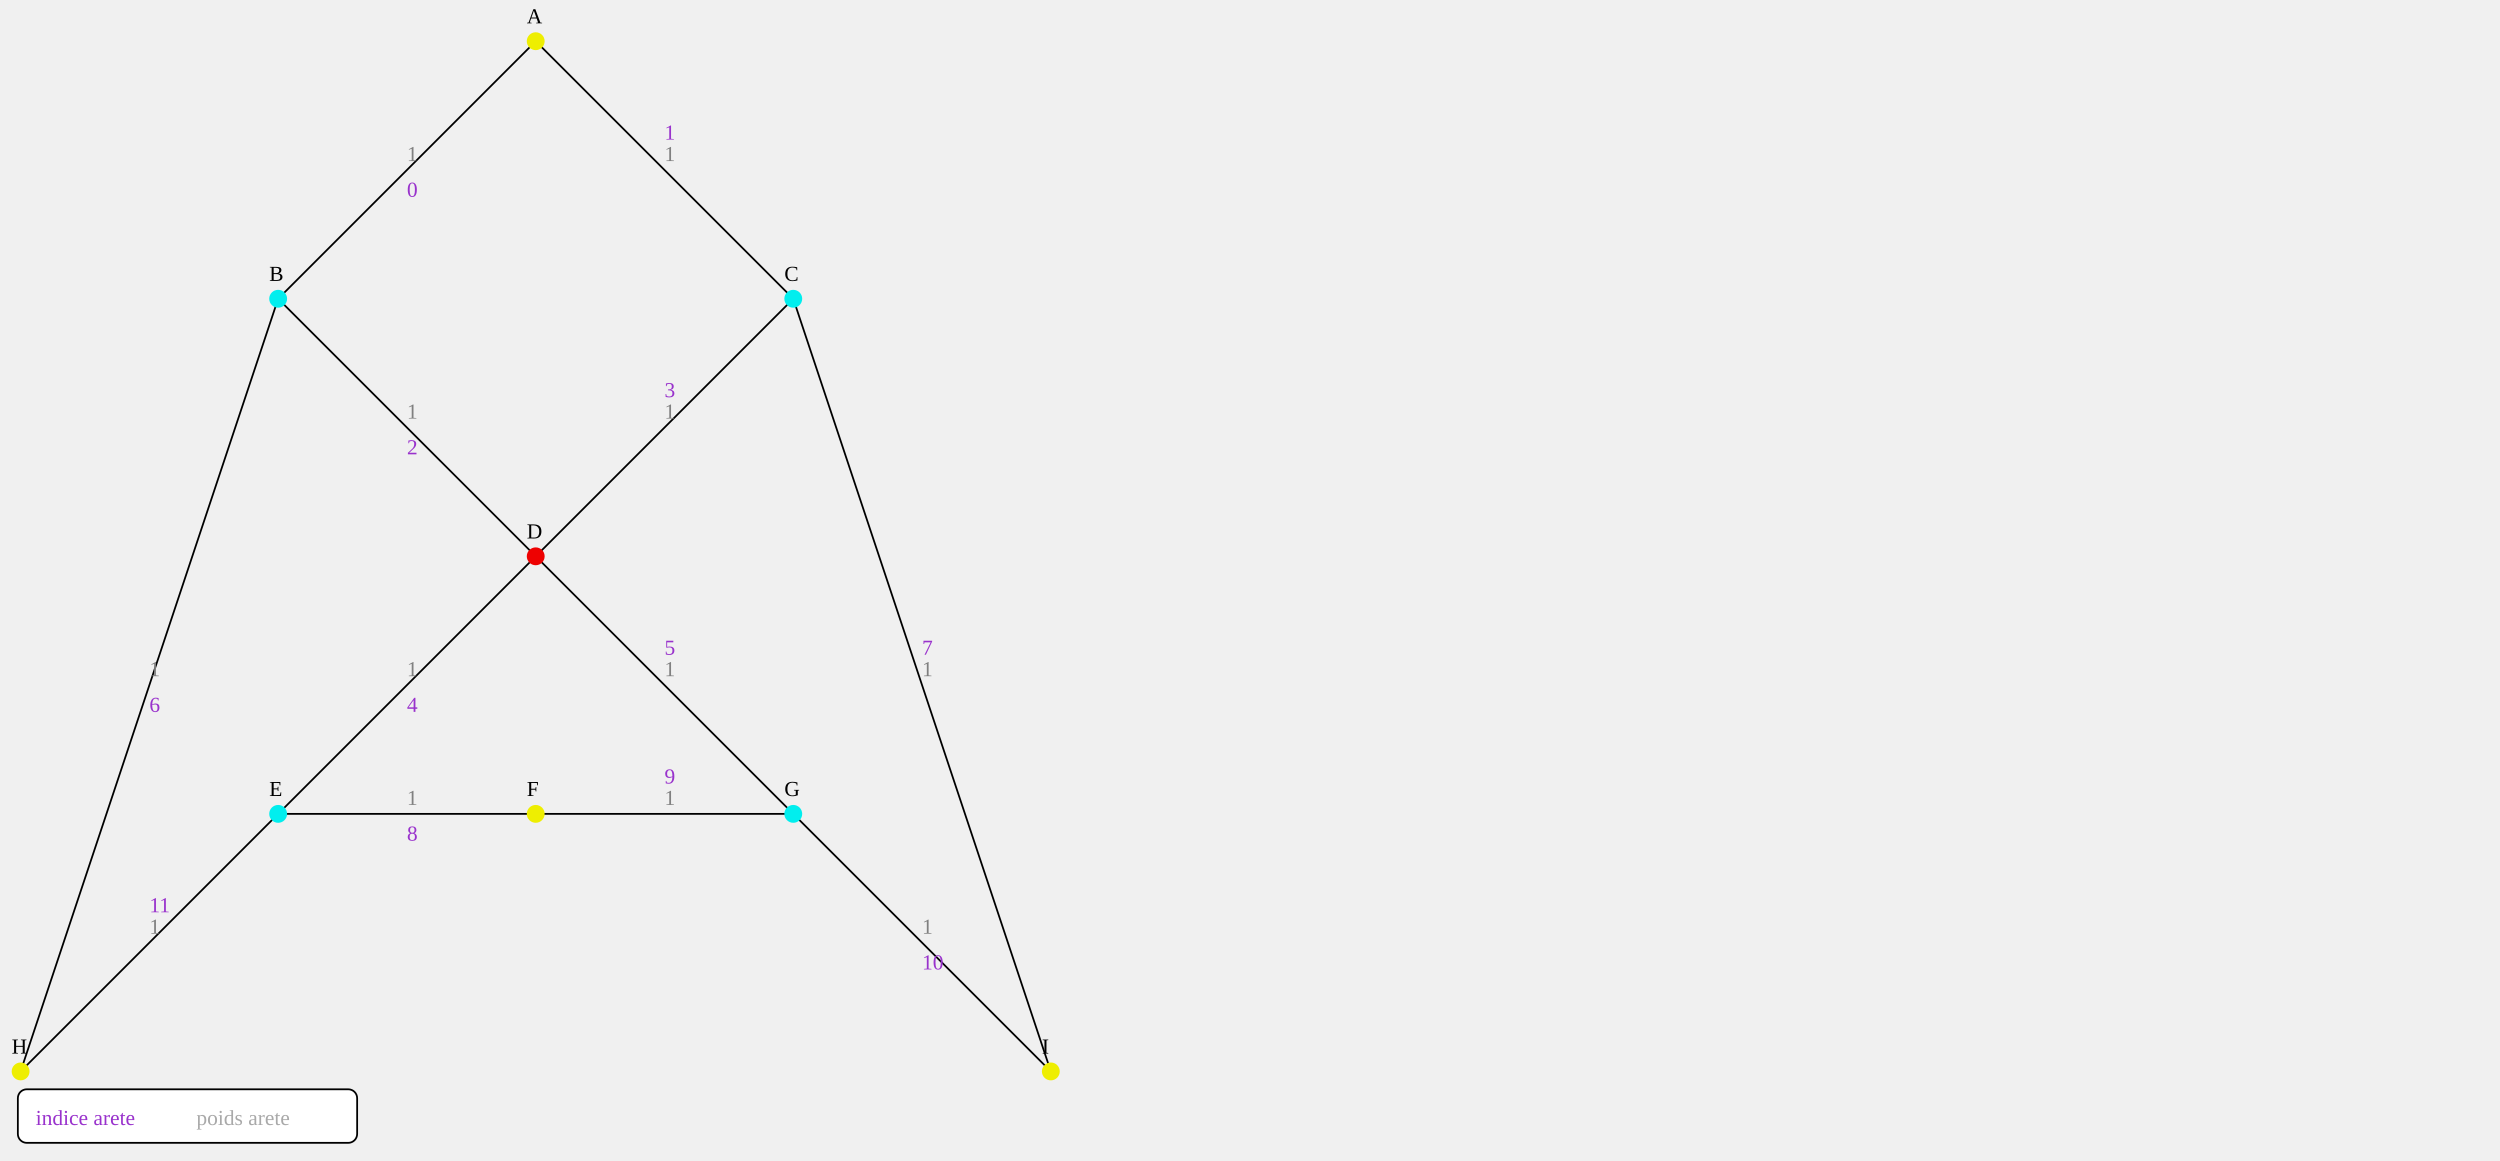
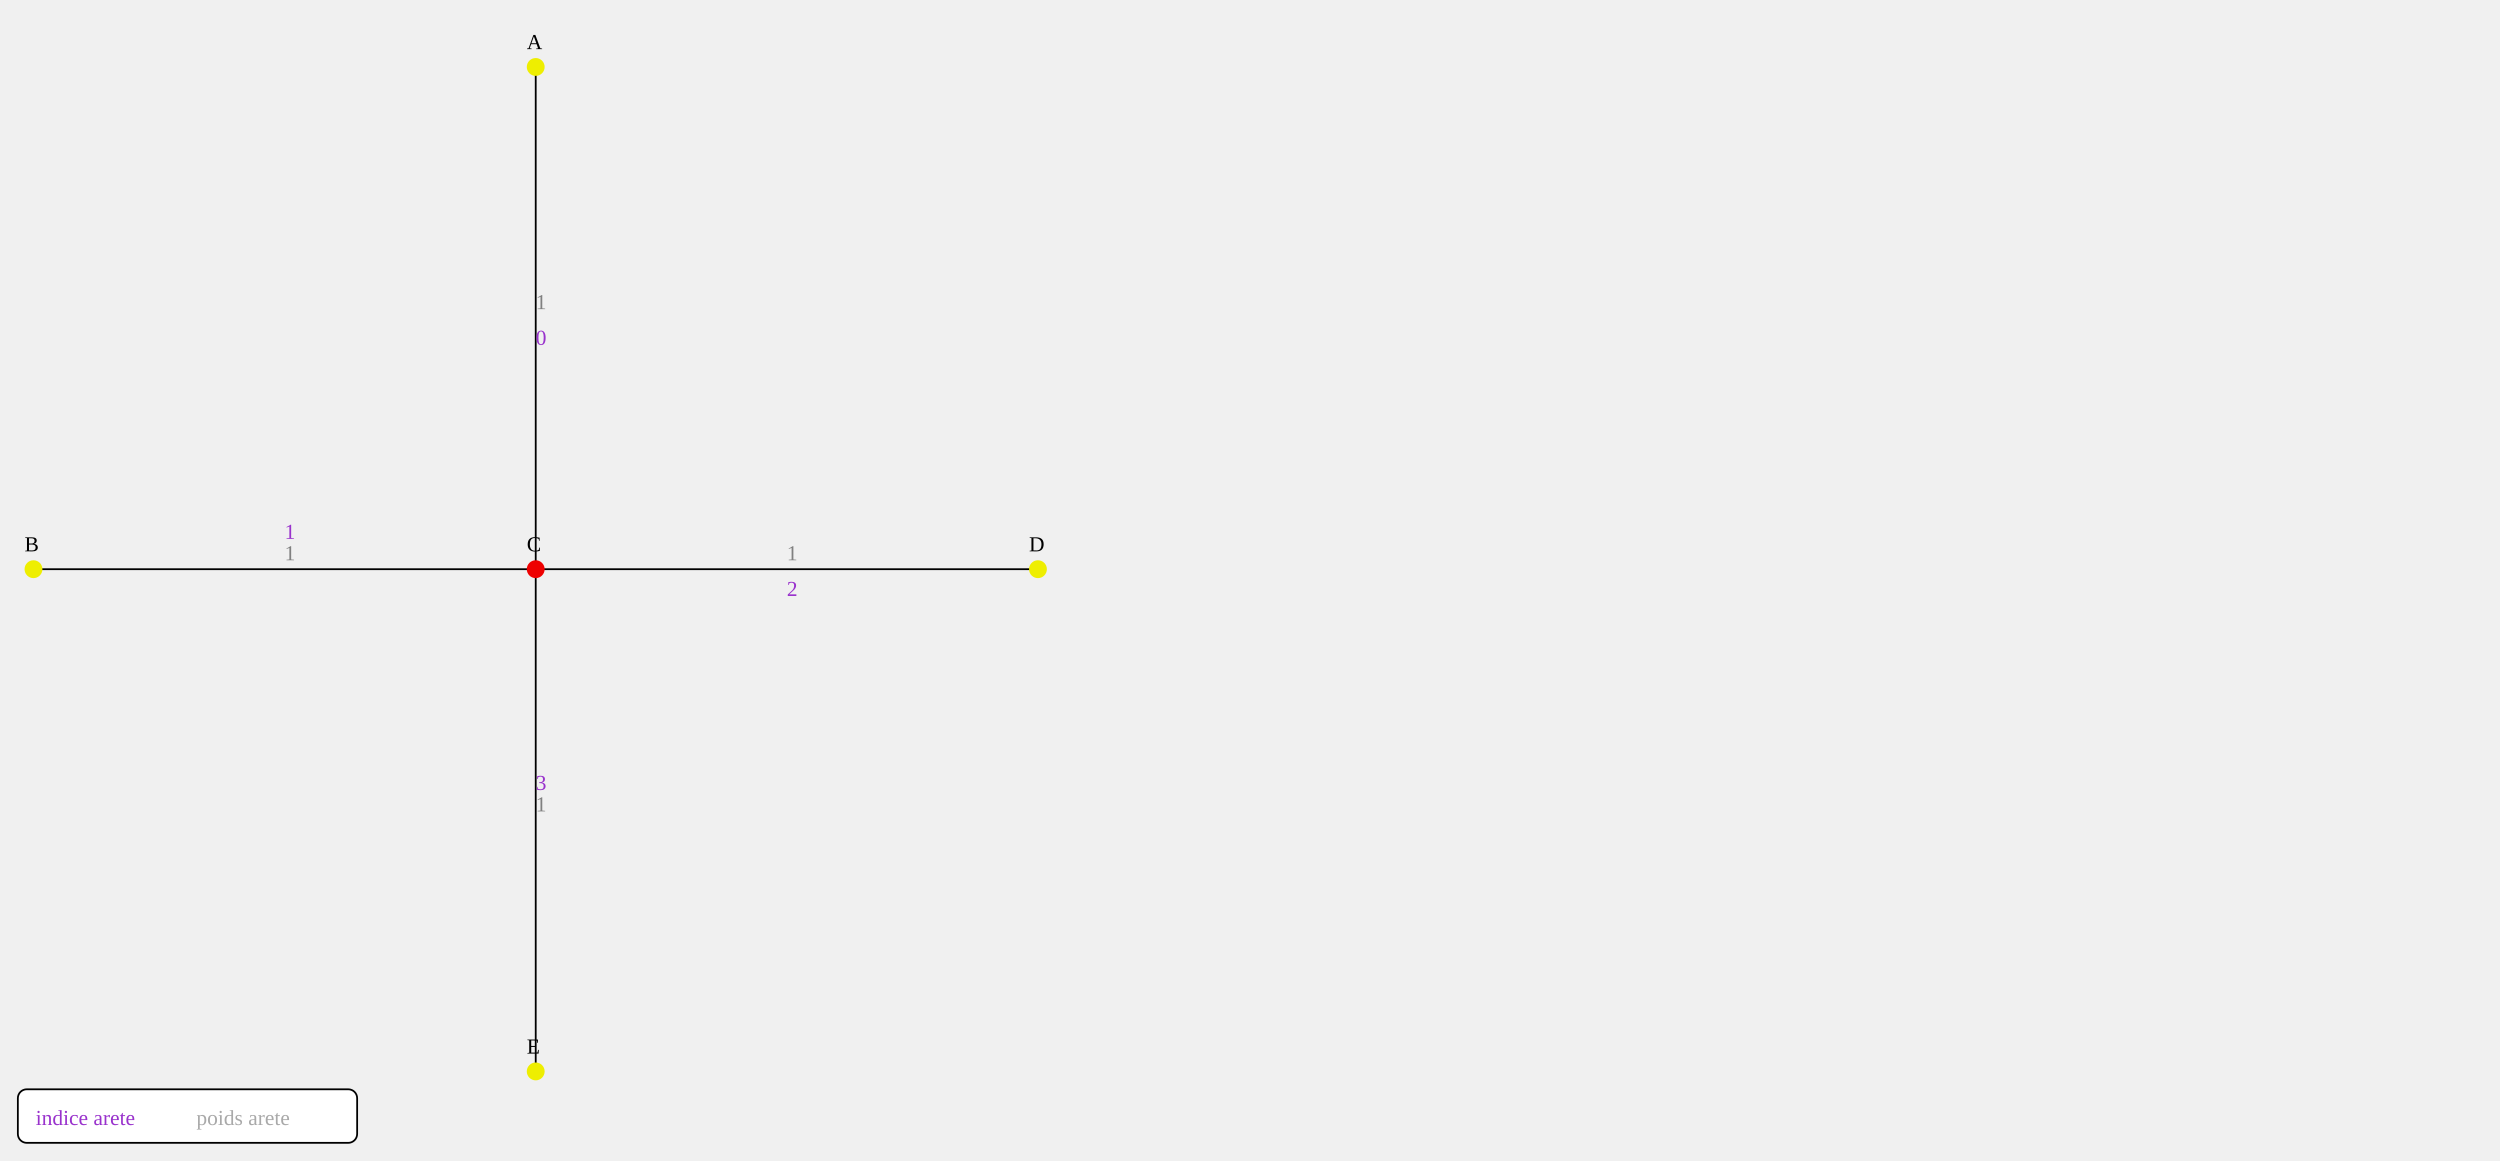
<svg xmlns="http://www.w3.org/2000/svg" version="1.1" width="1400" height="650">
-   <line x1="300" y1="23.077" x2="155.769" y2="167.308" stroke="black" />
-   <text x="227.885" y="110.192" fill="darkorchid">0</text>
-   <text x="227.885" y="90.192" fill="grey">1</text>
-   <line x1="300" y1="23.077" x2="444.231" y2="167.308" stroke="black" />
-   <text x="372.115" y="78.192" fill="darkorchid">1</text>
-   <text x="372.115" y="90.192" fill="grey">1</text>
-   <line x1="155.769" y1="167.308" x2="300" y2="311.538" stroke="black" />
-   <text x="227.885" y="254.423" fill="darkorchid">2</text>
-   <text x="227.885" y="234.423" fill="grey">1</text>
-   <line x1="444.231" y1="167.308" x2="300" y2="311.538" stroke="black" />
-   <text x="372.115" y="222.423" fill="darkorchid">3</text>
-   <text x="372.115" y="234.423" fill="grey">1</text>
-   <line x1="300" y1="311.538" x2="155.769" y2="455.769" stroke="black" />
-   <text x="227.885" y="398.654" fill="darkorchid">4</text>
-   <text x="227.885" y="378.654" fill="grey">1</text>
-   <line x1="300" y1="311.538" x2="444.231" y2="455.769" stroke="black" />
-   <text x="372.115" y="366.654" fill="darkorchid">5</text>
-   <text x="372.115" y="378.654" fill="grey">1</text>
-   <line x1="155.769" y1="167.308" x2="11.539" y2="600" stroke="black" />
-   <text x="83.654" y="398.654" fill="darkorchid">6</text>
-   <text x="83.654" y="378.654" fill="grey">1</text>
-   <line x1="444.231" y1="167.308" x2="588.462" y2="600" stroke="black" />
-   <text x="516.346" y="366.654" fill="darkorchid">7</text>
-   <text x="516.346" y="378.654" fill="grey">1</text>
-   <line x1="155.769" y1="455.769" x2="300" y2="455.769" stroke="black" />
-   <text x="227.885" y="470.769" fill="darkorchid">8</text>
-   <text x="227.885" y="450.769" fill="grey">1</text>
-   <line x1="300" y1="455.769" x2="444.231" y2="455.769" stroke="black" />
-   <text x="372.115" y="438.769" fill="darkorchid">9</text>
-   <text x="372.115" y="450.769" fill="grey">1</text>
-   <line x1="444.231" y1="455.769" x2="588.462" y2="600" stroke="black" />
-   <text x="516.346" y="542.885" fill="darkorchid">10</text>
-   <text x="516.346" y="522.885" fill="grey">1</text>
-   <line x1="155.769" y1="455.769" x2="11.539" y2="600" stroke="black" />
-   <text x="83.654" y="510.885" fill="darkorchid">11</text>
-   <text x="83.654" y="522.885" fill="grey">1</text>
-   <circle cx="300" cy="23.077" r="5" fill="rgb(238,238,1)" />
-   <text x="295" y="13.077" fill="black">A</text>
-   <circle cx="155.769" cy="167.308" r="5" fill="rgb(1,238,238)" />
-   <text x="150.769" y="157.308" fill="black">B</text>
-   <circle cx="444.231" cy="167.308" r="5" fill="rgb(1,238,238)" />
-   <text x="439.231" y="157.308" fill="black">C</text>
-   <circle cx="300" cy="311.538" r="5" fill="rgb(238,1,1)" />
-   <text x="295" y="301.538" fill="black">D</text>
-   <circle cx="155.769" cy="455.769" r="5" fill="rgb(1,238,238)" />
-   <text x="150.769" y="445.769" fill="black">E</text>
-   <circle cx="300" cy="455.769" r="5" fill="rgb(238,238,1)" />
-   <text x="295" y="445.769" fill="black">F</text>
-   <circle cx="444.231" cy="455.769" r="5" fill="rgb(1,238,238)" />
-   <text x="439.231" y="445.769" fill="black">G</text>
-   <circle cx="11.539" cy="600" r="5" fill="rgb(238,238,1)" />
-   <text x="6.538" y="590" fill="black">H</text>
-   <circle cx="588.462" cy="600" r="5" fill="rgb(238,238,1)" />
-   <text x="583.462" y="590" fill="black">I</text>
+   <line x1="300" y1="37.5" x2="300" y2="318.75" stroke="black" />
+   <text x="300" y="193.125" fill="darkorchid">0</text>
+   <text x="300" y="173.125" fill="grey">1</text>
+   <line x1="18.75" y1="318.75" x2="300" y2="318.75" stroke="black" />
+   <text x="159.375" y="301.75" fill="darkorchid">1</text>
+   <text x="159.375" y="313.75" fill="grey">1</text>
+   <line x1="300" y1="318.75" x2="581.25" y2="318.75" stroke="black" />
+   <text x="440.625" y="333.75" fill="darkorchid">2</text>
+   <text x="440.625" y="313.75" fill="grey">1</text>
+   <line x1="300" y1="318.75" x2="300" y2="600" stroke="black" />
+   <text x="300" y="442.375" fill="darkorchid">3</text>
+   <text x="300" y="454.375" fill="grey">1</text>
+   <circle cx="300" cy="37.5" r="5" fill="rgb(238,238,1)" />
+   <text x="295" y="27.5" fill="black">A</text>
+   <circle cx="18.75" cy="318.75" r="5" fill="rgb(238,238,1)" />
+   <text x="13.75" y="308.75" fill="black">B</text>
+   <circle cx="300" cy="318.75" r="5" fill="rgb(238,1,1)" />
+   <text x="295" y="308.75" fill="black">C</text>
+   <circle cx="581.25" cy="318.75" r="5" fill="rgb(238,238,1)" />
+   <text x="576.25" y="308.75" fill="black">D</text>
+   <circle cx="300" cy="600" r="5" fill="rgb(238,238,1)" />
+   <text x="295" y="590" fill="black">E</text>
  <rect x="10" y="610" width="190" height="30" rx="5" ry="5" fill="white" stroke="black" stroke-width="1px" />
  <text x="20" y="630" fill="darkorchid">indice arete</text>
  <text x="110" y="630" fill="darkgrey">poids arete</text>
</svg>
